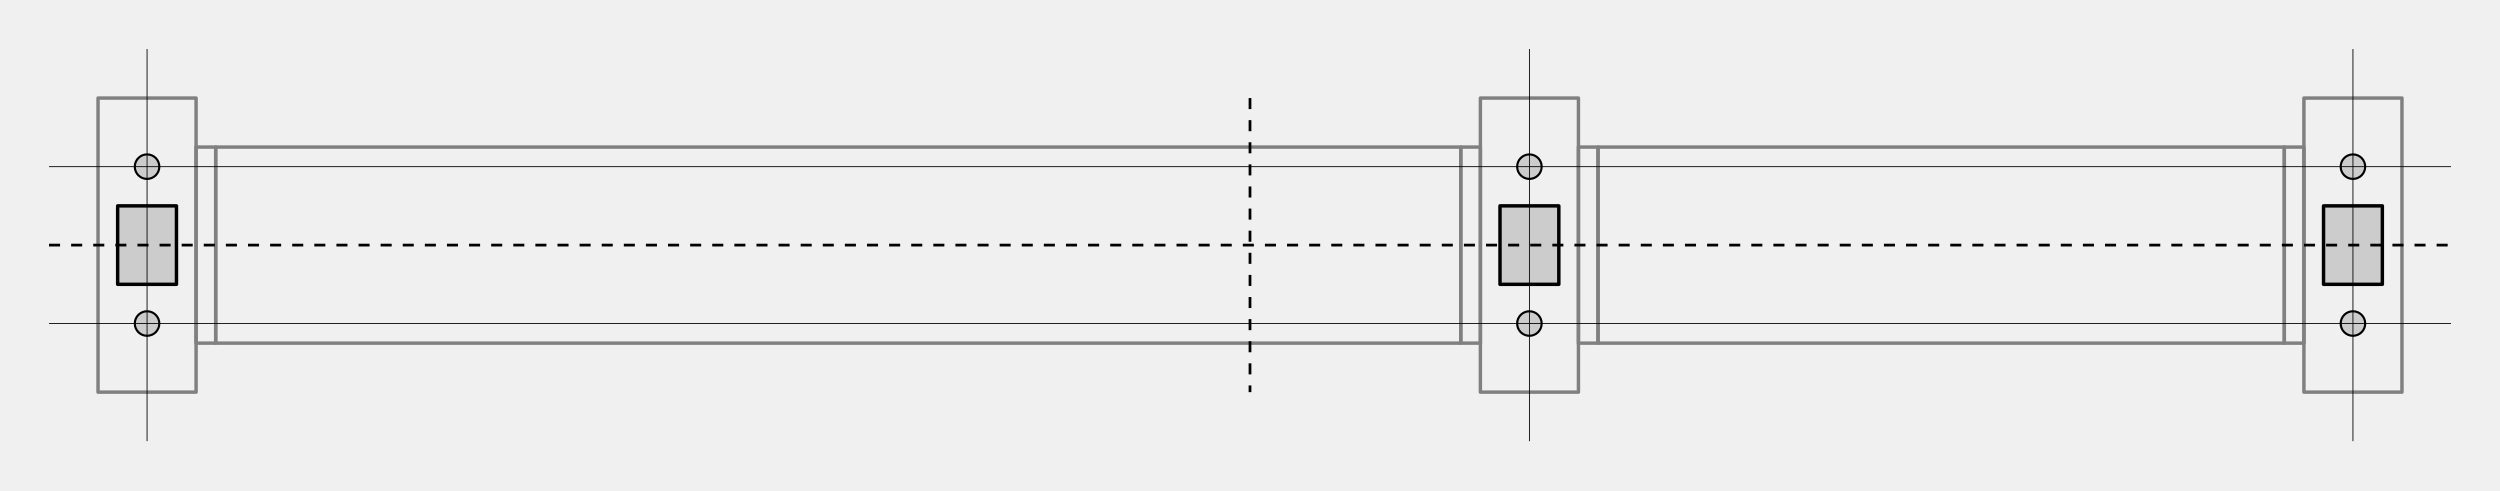
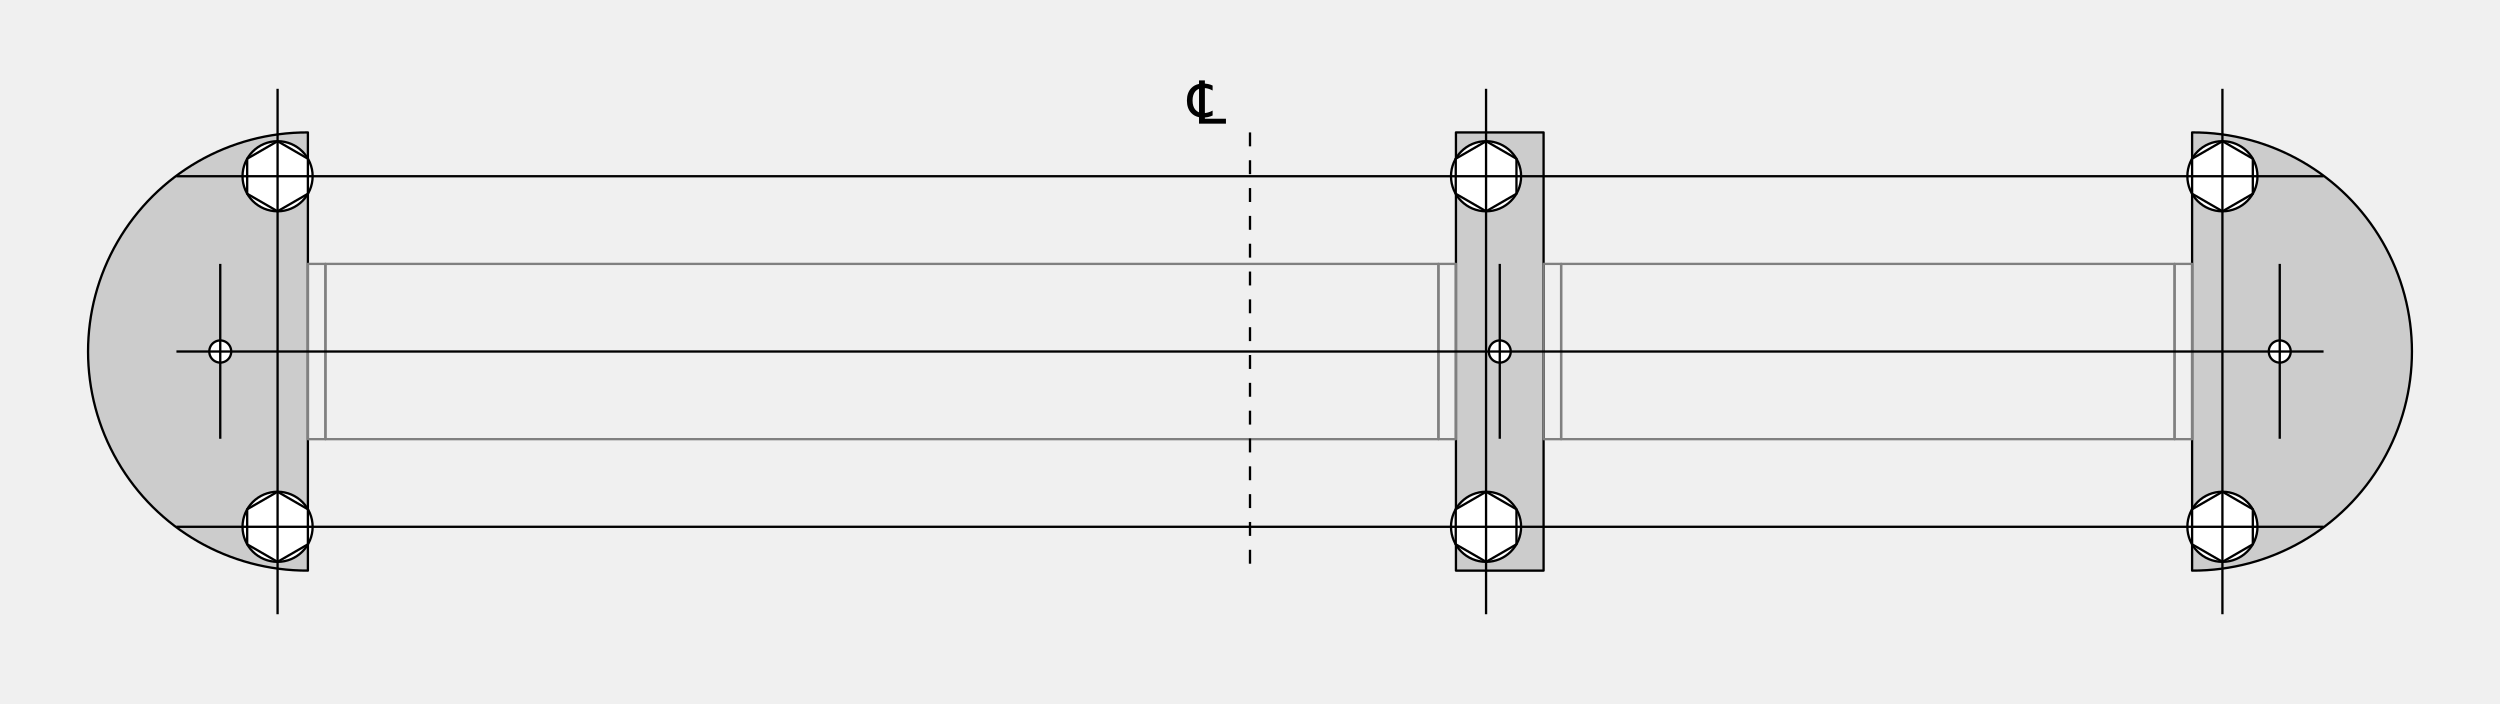
- <svg xmlns="http://www.w3.org/2000/svg" width="903.543" height="177.165" id="svg2" version="1.1">
+ <svg xmlns="http://www.w3.org/2000/svg" width="1010.78" height="284.245" id="svg2" version="1.1">
  <defs id="defs4" />
-   <g id="layer1" transform="translate(0,-875.1968)">
-     <rect style="fill:none;stroke:#808080;stroke-width:1.25;stroke-linecap:round;stroke-linejoin:round;stroke-miterlimit:4;stroke-opacity:1;stroke-dasharray:none;stroke-dashoffset:0" id="rect2987" width="35.433" height="106.299" x="35.433" y="910.63" />
-     <rect style="fill:none;stroke:#808080;stroke-width:1.25;stroke-linecap:round;stroke-linejoin:round;stroke-miterlimit:4;stroke-opacity:1;stroke-dasharray:none;stroke-dashoffset:0" id="rect2989" width="7.087" height="70.866" x="70.866" y="53.15" transform="translate(0,875.1968)" />
-     <rect style="fill:none;stroke:#808080;stroke-width:1.236;stroke-linecap:round;stroke-linejoin:round;stroke-miterlimit:4;stroke-opacity:1;stroke-dasharray:none;stroke-dashoffset:0" id="rect2991" width="450" height="70.866" x="77.953" y="928.346" />
-     <rect y="928.346" x="527.953" height="70.866" width="7.087" id="rect2995" style="fill:none;stroke:#808080;stroke-width:1.25;stroke-linecap:round;stroke-linejoin:round;stroke-miterlimit:4;stroke-opacity:1;stroke-dasharray:none;stroke-dashoffset:0" />
-     <rect style="fill:none;stroke:#808080;stroke-width:1.25;stroke-linecap:round;stroke-linejoin:round;stroke-miterlimit:4;stroke-opacity:1;stroke-dasharray:none;stroke-dashoffset:0" id="rect2997" width="7.087" height="70.866" x="570.472" y="928.346" />
-     <rect style="fill:none;stroke:#808080;stroke-width:1.25;stroke-linecap:round;stroke-linejoin:round;stroke-miterlimit:4;stroke-opacity:1;stroke-dasharray:none;stroke-dashoffset:0" id="rect2999" width="248.031" height="70.866" x="577.559" y="928.346" />
-     <rect style="fill:none;stroke:#808080;stroke-width:1.25;stroke-linecap:round;stroke-linejoin:round;stroke-miterlimit:4;stroke-opacity:1;stroke-dasharray:none;stroke-dashoffset:0" id="rect3003" width="7.087" height="70.866" x="825.591" y="928.346" />
-     <rect style="fill:#cccccc;stroke:#000000;stroke-width:1.25;stroke-linecap:round;stroke-linejoin:round;stroke-miterlimit:4;stroke-opacity:1;stroke-dasharray:none;stroke-dashoffset:0" id="rect3005" width="21.26" height="28.346" x="42.52" y="74.409" transform="translate(0,875.1968)" />
-     <path style="fill:#cccccc;stroke:#000000;stroke-width:1.25;stroke-linecap:round;stroke-linejoin:round;stroke-miterlimit:4;stroke-opacity:1;stroke-dasharray:none;stroke-dashoffset:0" id="path3007" d="m 60.236,60.236 c 0,3.914 -3.173,7.087 -7.087,7.087 -3.914,0 -7.087,-3.173 -7.087,-7.087 0,-3.914 3.173,-7.087 7.087,-7.087 3.914,0 7.087,3.173 7.087,7.087 z" transform="matrix(0.6250001,0,0,0.625,19.9311,897.7854)" />
-     <path transform="matrix(0.6250001,0,0,0.625,19.9311,954.4783)" d="m 60.236,60.236 c 0,3.914 -3.173,7.087 -7.087,7.087 -3.914,0 -7.087,-3.173 -7.087,-7.087 0,-3.914 3.173,-7.087 7.087,-7.087 3.914,0 7.087,3.173 7.087,7.087 z" id="path3009" style="fill:#cccccc;stroke:#000000;stroke-width:1.25;stroke-linecap:round;stroke-linejoin:round;stroke-miterlimit:4;stroke-opacity:1;stroke-dasharray:none;stroke-dashoffset:0" />
-     <rect y="910.63" x="535.039" height="106.299" width="35.433" id="rect3011" style="fill:none;stroke:#808080;stroke-width:1.25;stroke-linecap:round;stroke-linejoin:round;stroke-miterlimit:4;stroke-opacity:1;stroke-dasharray:none;stroke-dashoffset:0" />
-     <rect y="949.606" x="542.126" height="28.346" width="21.26" id="rect3013" style="fill:#cccccc;stroke:#000000;stroke-width:1.25;stroke-linecap:round;stroke-linejoin:round;stroke-miterlimit:4;stroke-opacity:1;stroke-dasharray:none;stroke-dashoffset:0" />
-     <path transform="matrix(0.6250001,0,0,0.625,519.5374,897.7855)" d="m 60.236,60.236 c 0,3.914 -3.173,7.087 -7.087,7.087 -3.914,0 -7.087,-3.173 -7.087,-7.087 0,-3.914 3.173,-7.087 7.087,-7.087 3.914,0 7.087,3.173 7.087,7.087 z" id="path3015" style="fill:#cccccc;stroke:#000000;stroke-width:1.25;stroke-linecap:round;stroke-linejoin:round;stroke-miterlimit:4;stroke-opacity:1;stroke-dasharray:none;stroke-dashoffset:0" />
-     <path style="fill:#cccccc;stroke:#000000;stroke-width:1.25;stroke-linecap:round;stroke-linejoin:round;stroke-miterlimit:4;stroke-opacity:1;stroke-dasharray:none;stroke-dashoffset:0" id="path3017" d="m 60.236,60.236 c 0,3.914 -3.173,7.087 -7.087,7.087 -3.914,0 -7.087,-3.173 -7.087,-7.087 0,-3.914 3.173,-7.087 7.087,-7.087 3.914,0 7.087,3.173 7.087,7.087 z" transform="matrix(0.6250001,0,0,0.625,519.5374,954.4784)" />
-     <rect style="fill:none;stroke:#808080;stroke-width:1.25;stroke-linecap:round;stroke-linejoin:round;stroke-miterlimit:4;stroke-opacity:1;stroke-dasharray:none;stroke-dashoffset:0" id="rect3019" width="35.433" height="106.299" x="832.677" y="910.63" />
-     <rect style="fill:#cccccc;stroke:#000000;stroke-width:1.25;stroke-linecap:round;stroke-linejoin:round;stroke-miterlimit:4;stroke-opacity:1;stroke-dasharray:none;stroke-dashoffset:0" id="rect3021" width="21.26" height="28.346" x="839.764" y="949.606" />
-     <path style="fill:#cccccc;stroke:#000000;stroke-width:1.25;stroke-linecap:round;stroke-linejoin:round;stroke-miterlimit:4;stroke-opacity:1;stroke-dasharray:none;stroke-dashoffset:0" id="path3023" d="m 60.236,60.236 c 0,3.914 -3.173,7.087 -7.087,7.087 -3.914,0 -7.087,-3.173 -7.087,-7.087 0,-3.914 3.173,-7.087 7.087,-7.087 3.914,0 7.087,3.173 7.087,7.087 z" transform="matrix(0.6250001,0,0,0.625,817.1752,897.7855)" />
-     <path transform="matrix(0.6250001,0,0,0.625,817.1752,954.4784)" d="m 60.236,60.236 c 0,3.914 -3.173,7.087 -7.087,7.087 -3.914,0 -7.087,-3.173 -7.087,-7.087 0,-3.914 3.173,-7.087 7.087,-7.087 3.914,0 7.087,3.173 7.087,7.087 z" id="path3025" style="fill:#cccccc;stroke:#000000;stroke-width:1.25;stroke-linecap:round;stroke-linejoin:round;stroke-miterlimit:4;stroke-opacity:1;stroke-dasharray:none;stroke-dashoffset:0" />
-     <path style="fill:none;stroke:#000000;stroke-width:0.999;stroke-linecap:butt;stroke-linejoin:miter;stroke-miterlimit:4;stroke-opacity:1;stroke-dasharray:3.995, 3.995;stroke-dashoffset:0" d="m 17.717,88.583 868.11,0" id="path3046" transform="translate(0,875.1968)" />
-     <path style="fill:none;stroke:#000000;stroke-width:0.999;stroke-linecap:butt;stroke-linejoin:miter;stroke-miterlimit:4;stroke-opacity:1;stroke-dasharray:3.995, 3.995;stroke-dashoffset:0" d="m 451.772,910.63 0,106.299" id="path3048" />
-     <path style="fill:none;stroke:#000000;stroke-width:0.312;stroke-linecap:butt;stroke-linejoin:miter;stroke-opacity:1;stroke-miterlimit:4;stroke-dasharray:none" d="m 17.717,935.433 868.11,0" id="path3003" />
-     <path style="fill:none;stroke:#000000;stroke-width:0.312;stroke-linecap:butt;stroke-linejoin:miter;stroke-opacity:1;stroke-miterlimit:4;stroke-dasharray:none" d="m 17.717,992.126 868.11,0" id="path3005" />
-     <path style="fill:none;stroke:#000000;stroke-width:0.312;stroke-linecap:butt;stroke-linejoin:miter;stroke-miterlimit:4;stroke-opacity:1;stroke-dasharray:none" d="m 53.15,892.913 0,141.732" id="path3775" />
-     <path style="fill:none;stroke:#000000;stroke-width:0.312;stroke-linecap:butt;stroke-linejoin:miter;stroke-miterlimit:4;stroke-opacity:1;stroke-dasharray:none" d="m 552.756,892.913 0,141.732" id="path3777" />
-     <path style="fill:none;stroke:#000000;stroke-width:0.312;stroke-linecap:butt;stroke-linejoin:miter;stroke-miterlimit:4;stroke-opacity:1;stroke-dasharray:none" d="m 850.394,892.913 0,141.732" id="path3779" />
+   <g id="layer1" transform="translate(53.61836,-821.6572)">
+     <path transform="matrix(-1,0,0,1,956.6929,1034.646)" d="m 124.016,17.717 a 88.583,88.583 0 1 1 0,-177.165 l 0,88.583 z" id="path3802" style="fill:#cccccc;stroke:#000000;stroke-width:0.938;stroke-linecap:round;stroke-linejoin:round;stroke-miterlimit:4;stroke-opacity:1;stroke-dasharray:none;stroke-dashoffset:0" />
+     <path style="fill:#cccccc;stroke:#000000;stroke-width:0.938;stroke-linecap:round;stroke-linejoin:round;stroke-miterlimit:4;stroke-opacity:1;stroke-dasharray:none;stroke-dashoffset:0" id="path3776" d="m 124.016,17.717 a 88.583,88.583 0 1 1 0,-177.165 l 0,88.583 z" transform="translate(-53.14961,1034.646)" />
+     <rect style="fill:#cccccc;stroke:#000000;stroke-width:0.938;stroke-linecap:round;stroke-linejoin:round;stroke-miterlimit:4;stroke-opacity:1;stroke-dasharray:none;stroke-dashoffset:0" id="rect3780" width="35.433" height="177.165" x="535.039" y="875.197" />
+     <rect y="928.346" x="527.953" height="70.866" width="7.087" id="rect2995" style="fill:none;stroke:#808080;stroke-width:0.938;stroke-linecap:round;stroke-linejoin:round;stroke-miterlimit:4;stroke-opacity:1;stroke-dasharray:none;stroke-dashoffset:0" />
+     <path transform="matrix(0.6250001,0,0,0.625,519.5374,926.1319)" d="m 60.236,60.236 a 7.087,7.087 0 1 1 -14.173,0 7.087,7.087 0 1 1 14.173,0 z" id="path3015" style="fill:#ffffff;stroke:#000000;stroke-width:1.5;stroke-linecap:round;stroke-linejoin:round;stroke-miterlimit:4;stroke-opacity:1;stroke-dasharray:none;stroke-dashoffset:0" />
+     <path style="fill:#ffffff;stroke:#000000;stroke-width:0.938;stroke-linecap:round;stroke-linejoin:round;stroke-miterlimit:4;stroke-opacity:1;stroke-dasharray:none;stroke-dashoffset:0" id="path3810" d="m 70.866,17.717 a 14.173,14.173 0 1 1 -28.346,0 14.173,14.173 0 1 1 28.346,0 z" transform="matrix(-1,0,0,1,603.9055,875.1968)" />
+     <path transform="matrix(-1,0,0,1,603.9055,1016.929)" d="m 70.866,17.717 a 14.173,14.173 0 1 1 -28.346,0 14.173,14.173 0 1 1 28.346,0 z" id="path3812" style="fill:#ffffff;stroke:#000000;stroke-width:0.938;stroke-linecap:round;stroke-linejoin:round;stroke-miterlimit:4;stroke-opacity:1;stroke-dasharray:none;stroke-dashoffset:0" />
+     <path style="fill:none;stroke:#000000;stroke-width:0.938;stroke-linecap:round;stroke-linejoin:round;stroke-miterlimit:4;stroke-opacity:1;stroke-dasharray:none;stroke-dashoffset:0" id="path3816" d="m 265.748,3.543 12.274,7.087 0,14.173 -12.274,7.087 -12.274,-7.087 0,-14.173 z" transform="matrix(-1,0,0,1,812.979,875.1968)" />
+     <path transform="matrix(-1,0,0,1,812.979,1016.929)" d="m 265.748,3.543 12.274,7.087 0,14.173 -12.274,7.087 -12.274,-7.087 0,-14.173 z" id="path3818" style="fill:none;stroke:#000000;stroke-width:0.938;stroke-linecap:round;stroke-linejoin:round;stroke-miterlimit:4;stroke-opacity:1;stroke-dasharray:none;stroke-dashoffset:0" />
+     <path transform="matrix(-1,0,0,1,901.626,875.1968)" d="m 70.866,17.717 a 14.173,14.173 0 1 1 -28.346,0 14.173,14.173 0 1 1 28.346,0 z" id="path3794" style="fill:#ffffff;stroke:#000000;stroke-width:0.938;stroke-linecap:round;stroke-linejoin:round;stroke-miterlimit:4;stroke-opacity:1;stroke-dasharray:none;stroke-dashoffset:0" />
+     <path style="fill:#ffffff;stroke:#000000;stroke-width:0.938;stroke-linecap:round;stroke-linejoin:round;stroke-miterlimit:4;stroke-opacity:1;stroke-dasharray:none;stroke-dashoffset:0" id="path3796" d="m 70.866,17.717 a 14.173,14.173 0 1 1 -28.346,0 14.173,14.173 0 1 1 28.346,0 z" transform="matrix(-1,0,0,1,901.626,1016.929)" />
+     <path transform="matrix(-0.6250001,0,0,0.625,901.3287,926.1319)" d="m 60.236,60.236 a 7.087,7.087 0 1 1 -14.173,0 7.087,7.087 0 1 1 14.173,0 z" id="path3798" style="fill:#ffffff;stroke:#000000;stroke-width:1.5;stroke-linecap:round;stroke-linejoin:round;stroke-miterlimit:4;stroke-opacity:1;stroke-dasharray:none;stroke-dashoffset:0" />
+     <path id="path3800" d="m 844.933,857.559 0,212.442" style="fill:none;stroke:#000000;stroke-width:0.938;stroke-linecap:butt;stroke-linejoin:miter;stroke-miterlimit:4;stroke-opacity:1;stroke-dasharray:none" />
+     <path transform="matrix(-1,0,0,1,1110.699,875.1968)" d="m 265.748,3.543 12.274,7.087 0,14.173 -12.274,7.087 -12.274,-7.087 0,-14.173 z" id="path3804" style="fill:none;stroke:#000000;stroke-width:0.938;stroke-linecap:round;stroke-linejoin:round;stroke-miterlimit:4;stroke-opacity:1;stroke-dasharray:none;stroke-dashoffset:0" />
+     <path style="fill:none;stroke:#000000;stroke-width:0.938;stroke-linecap:round;stroke-linejoin:round;stroke-miterlimit:4;stroke-opacity:1;stroke-dasharray:none;stroke-dashoffset:0" id="path3806" d="m 265.748,3.543 12.274,7.087 0,14.173 -12.274,7.087 -12.274,-7.087 0,-14.173 z" transform="matrix(-1,0,0,1,1110.699,1016.929)" />
+     <path style="fill:none;stroke:#000000;stroke-width:0.938;stroke-linecap:butt;stroke-linejoin:miter;stroke-miterlimit:4;stroke-opacity:1;stroke-dasharray:none" d="m 868.11,928.346 0,70.71" id="path3808" />
+     <path style="fill:#ffffff;stroke:#000000;stroke-width:0.938;stroke-linecap:round;stroke-linejoin:round;stroke-miterlimit:4;stroke-opacity:1;stroke-dasharray:none;stroke-dashoffset:0" id="path3784" d="m 70.866,17.717 a 14.173,14.173 0 1 1 -28.346,0 14.173,14.173 0 1 1 28.346,0 z" transform="translate(1.917322,875.1968)" />
+     <path transform="translate(1.917322,1016.929)" d="m 70.866,17.717 a 14.173,14.173 0 1 1 -28.346,0 14.173,14.173 0 1 1 28.346,0 z" id="path3788" style="fill:#ffffff;stroke:#000000;stroke-width:0.938;stroke-linecap:round;stroke-linejoin:round;stroke-miterlimit:4;stroke-opacity:1;stroke-dasharray:none;stroke-dashoffset:0" />
+     <rect style="fill:none;stroke:#808080;stroke-width:0.938;stroke-linecap:round;stroke-linejoin:round;stroke-miterlimit:4;stroke-opacity:1;stroke-dasharray:none;stroke-dashoffset:0" id="rect2989" width="7.087" height="70.866" x="70.866" y="928.346" />
+     <rect style="fill:none;stroke:#808080;stroke-width:0.938;stroke-linecap:round;stroke-linejoin:round;stroke-miterlimit:4;stroke-opacity:1;stroke-dasharray:none;stroke-dashoffset:0" id="rect2991" width="450" height="70.866" x="77.953" y="928.346" />
+     <rect style="fill:none;stroke:#808080;stroke-width:0.938;stroke-linecap:round;stroke-linejoin:round;stroke-miterlimit:4;stroke-opacity:1;stroke-dasharray:none;stroke-dashoffset:0" id="rect2997" width="7.087" height="70.866" x="570.472" y="928.346" />
+     <rect style="fill:none;stroke:#808080;stroke-width:0.938;stroke-linecap:round;stroke-linejoin:round;stroke-miterlimit:4;stroke-opacity:1;stroke-dasharray:none;stroke-dashoffset:0" id="rect2999" width="248.031" height="70.866" x="577.559" y="928.346" />
+     <rect style="fill:none;stroke:#808080;stroke-width:0.938;stroke-linecap:round;stroke-linejoin:round;stroke-miterlimit:4;stroke-opacity:1;stroke-dasharray:none;stroke-dashoffset:0" id="rect3003" width="7.087" height="70.866" x="825.591" y="928.346" />
+     <path style="fill:#ffffff;stroke:#000000;stroke-width:1.5;stroke-linecap:round;stroke-linejoin:round;stroke-miterlimit:4;stroke-opacity:1;stroke-dasharray:none;stroke-dashoffset:0" id="path3007" d="m 60.236,60.236 a 7.087,7.087 0 1 1 -14.173,0 7.087,7.087 0 1 1 14.173,0 z" transform="matrix(0.6250001,0,0,0.625,2.214564,926.1319)" />
+     <path style="fill:none;stroke:#000000;stroke-width:0.938;stroke-linecap:butt;stroke-linejoin:miter;stroke-miterlimit:4;stroke-opacity:1;stroke-dasharray:5.625, 5.625;stroke-dashoffset:0" d="m 451.772,875.197 0,177.165" id="path3048" />
+     <path style="fill:none;stroke:#000000;stroke-width:0.938;stroke-linecap:butt;stroke-linejoin:miter;stroke-miterlimit:4;stroke-opacity:1;stroke-dasharray:none" d="m 17.717,892.913 868.11,0" id="path3003" />
+     <path style="fill:none;stroke:#000000;stroke-width:0.938;stroke-linecap:butt;stroke-linejoin:miter;stroke-miterlimit:4;stroke-opacity:1;stroke-dasharray:none" d="m 17.717,1034.646 868.11,0" id="path3005" />
+     <path style="fill:none;stroke:#000000;stroke-width:0.938;stroke-linecap:butt;stroke-linejoin:miter;stroke-miterlimit:4;stroke-opacity:1;stroke-dasharray:none" d="m 58.61,857.559 0,212.442" id="path3775" />
+     <path style="fill:none;stroke:#000000;stroke-width:0.938;stroke-linecap:round;stroke-linejoin:round;stroke-miterlimit:4;stroke-opacity:1;stroke-dasharray:none;stroke-dashoffset:0" id="path3782" d="m 265.748,3.543 12.274,7.087 0,14.173 -12.274,7.087 -12.274,-7.087 0,-14.173 z" transform="translate(-207.1562,875.1968)" />
+     <path transform="translate(-207.1562,1016.929)" d="m 265.748,3.543 12.274,7.087 0,14.173 -12.274,7.087 -12.274,-7.087 0,-14.173 z" id="path3786" style="fill:none;stroke:#000000;stroke-width:0.938;stroke-linecap:round;stroke-linejoin:round;stroke-miterlimit:4;stroke-opacity:1;stroke-dasharray:none;stroke-dashoffset:0" />
+     <path id="path3790" d="m 35.433,928.346 0,70.71" style="fill:none;stroke:#000000;stroke-width:0.938;stroke-linecap:butt;stroke-linejoin:miter;stroke-miterlimit:4;stroke-opacity:1;stroke-dasharray:none" />
+     <path id="path3792" d="m 17.717,963.78 868.11,0" style="fill:none;stroke:#000000;stroke-width:0.938;stroke-linecap:butt;stroke-linejoin:miter;stroke-miterlimit:4;stroke-opacity:1;stroke-dasharray:none" />
+     <path style="fill:none;stroke:#000000;stroke-width:0.938;stroke-linecap:butt;stroke-linejoin:miter;stroke-miterlimit:4;stroke-opacity:1;stroke-dasharray:none" d="m 547.213,857.559 0,212.442" id="path3814" />
+     <path id="path3820" d="m 552.756,928.346 0,70.71" style="fill:none;stroke:#000000;stroke-width:0.938;stroke-linecap:butt;stroke-linejoin:miter;stroke-miterlimit:4;stroke-opacity:1;stroke-dasharray:none" />
+     <text xml:space="preserve" style="font-size:24px;font-style:normal;font-variant:normal;font-weight:normal;font-stretch:normal;text-align:center;line-height:125%;letter-spacing:0px;word-spacing:0px;text-anchor:middle;fill:#000000;fill-opacity:1;stroke:none;font-family:DejaVu Sans;-inkscape-font-specification:DejaVu Sans" x="453.543" y="871.654" id="text3830">
+       <tspan id="tspan3832" x="453.543" y="871.654">℄</tspan>
+     </text>
  </g>
</svg>
